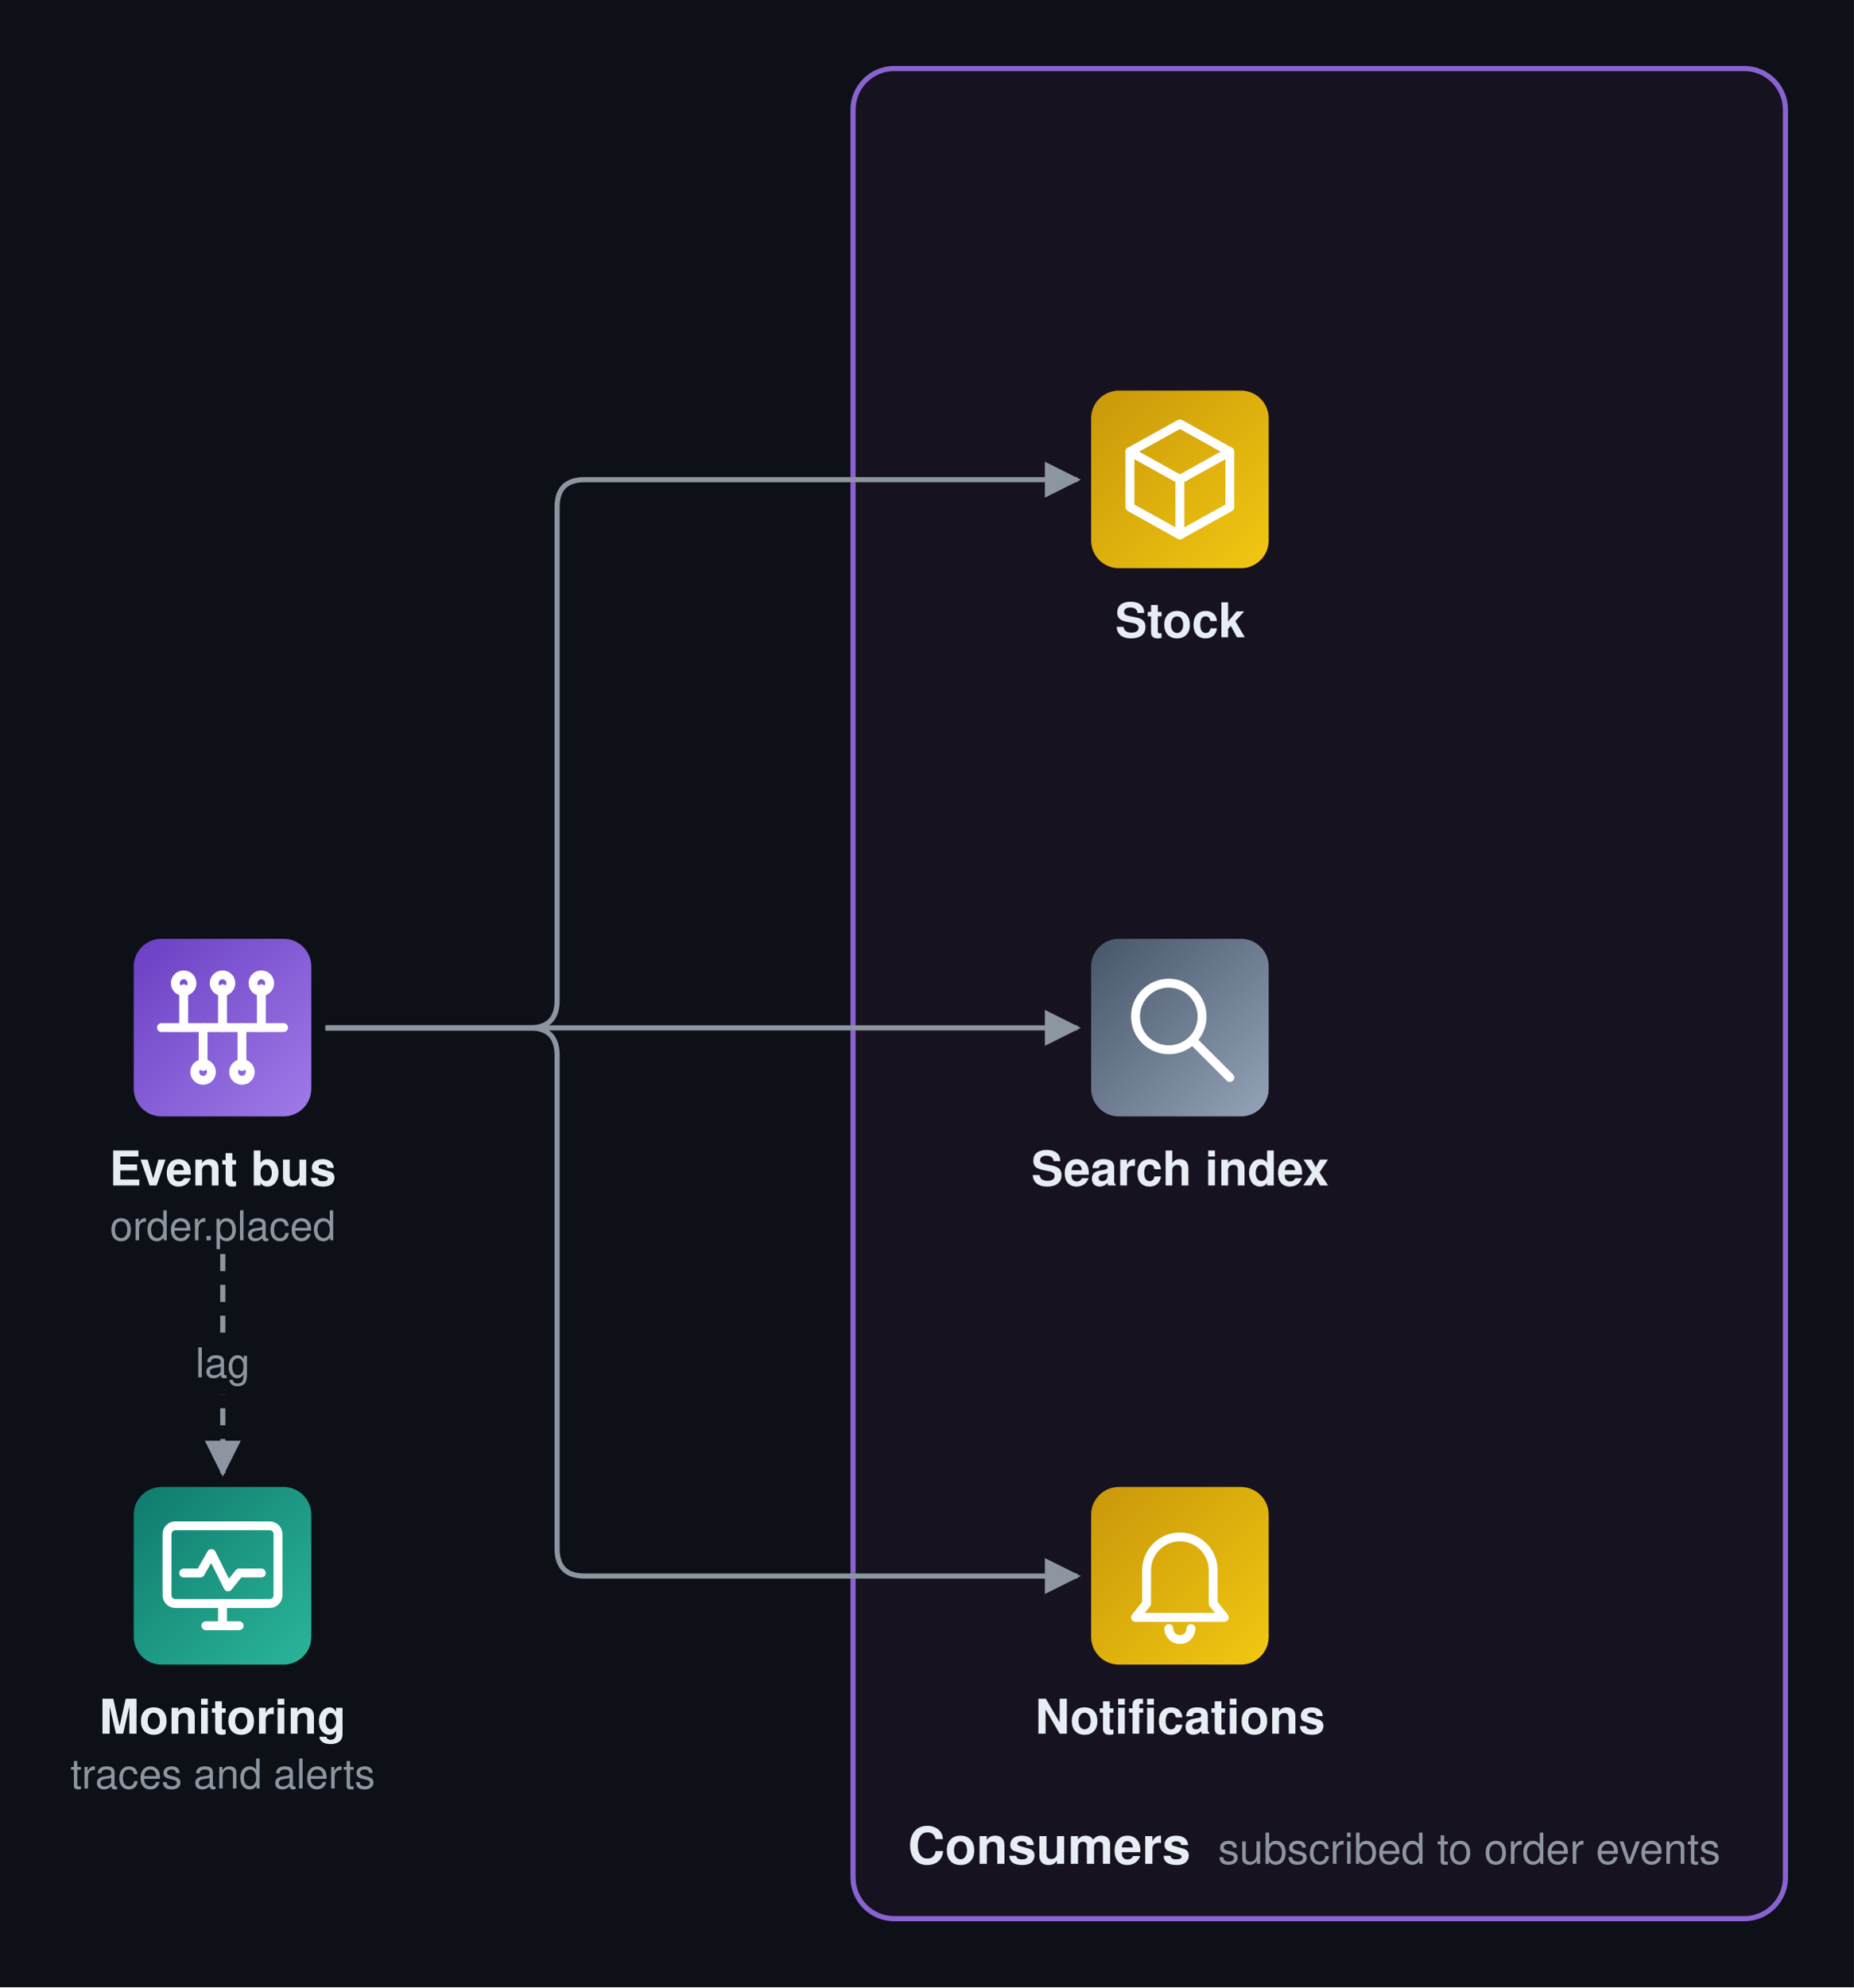
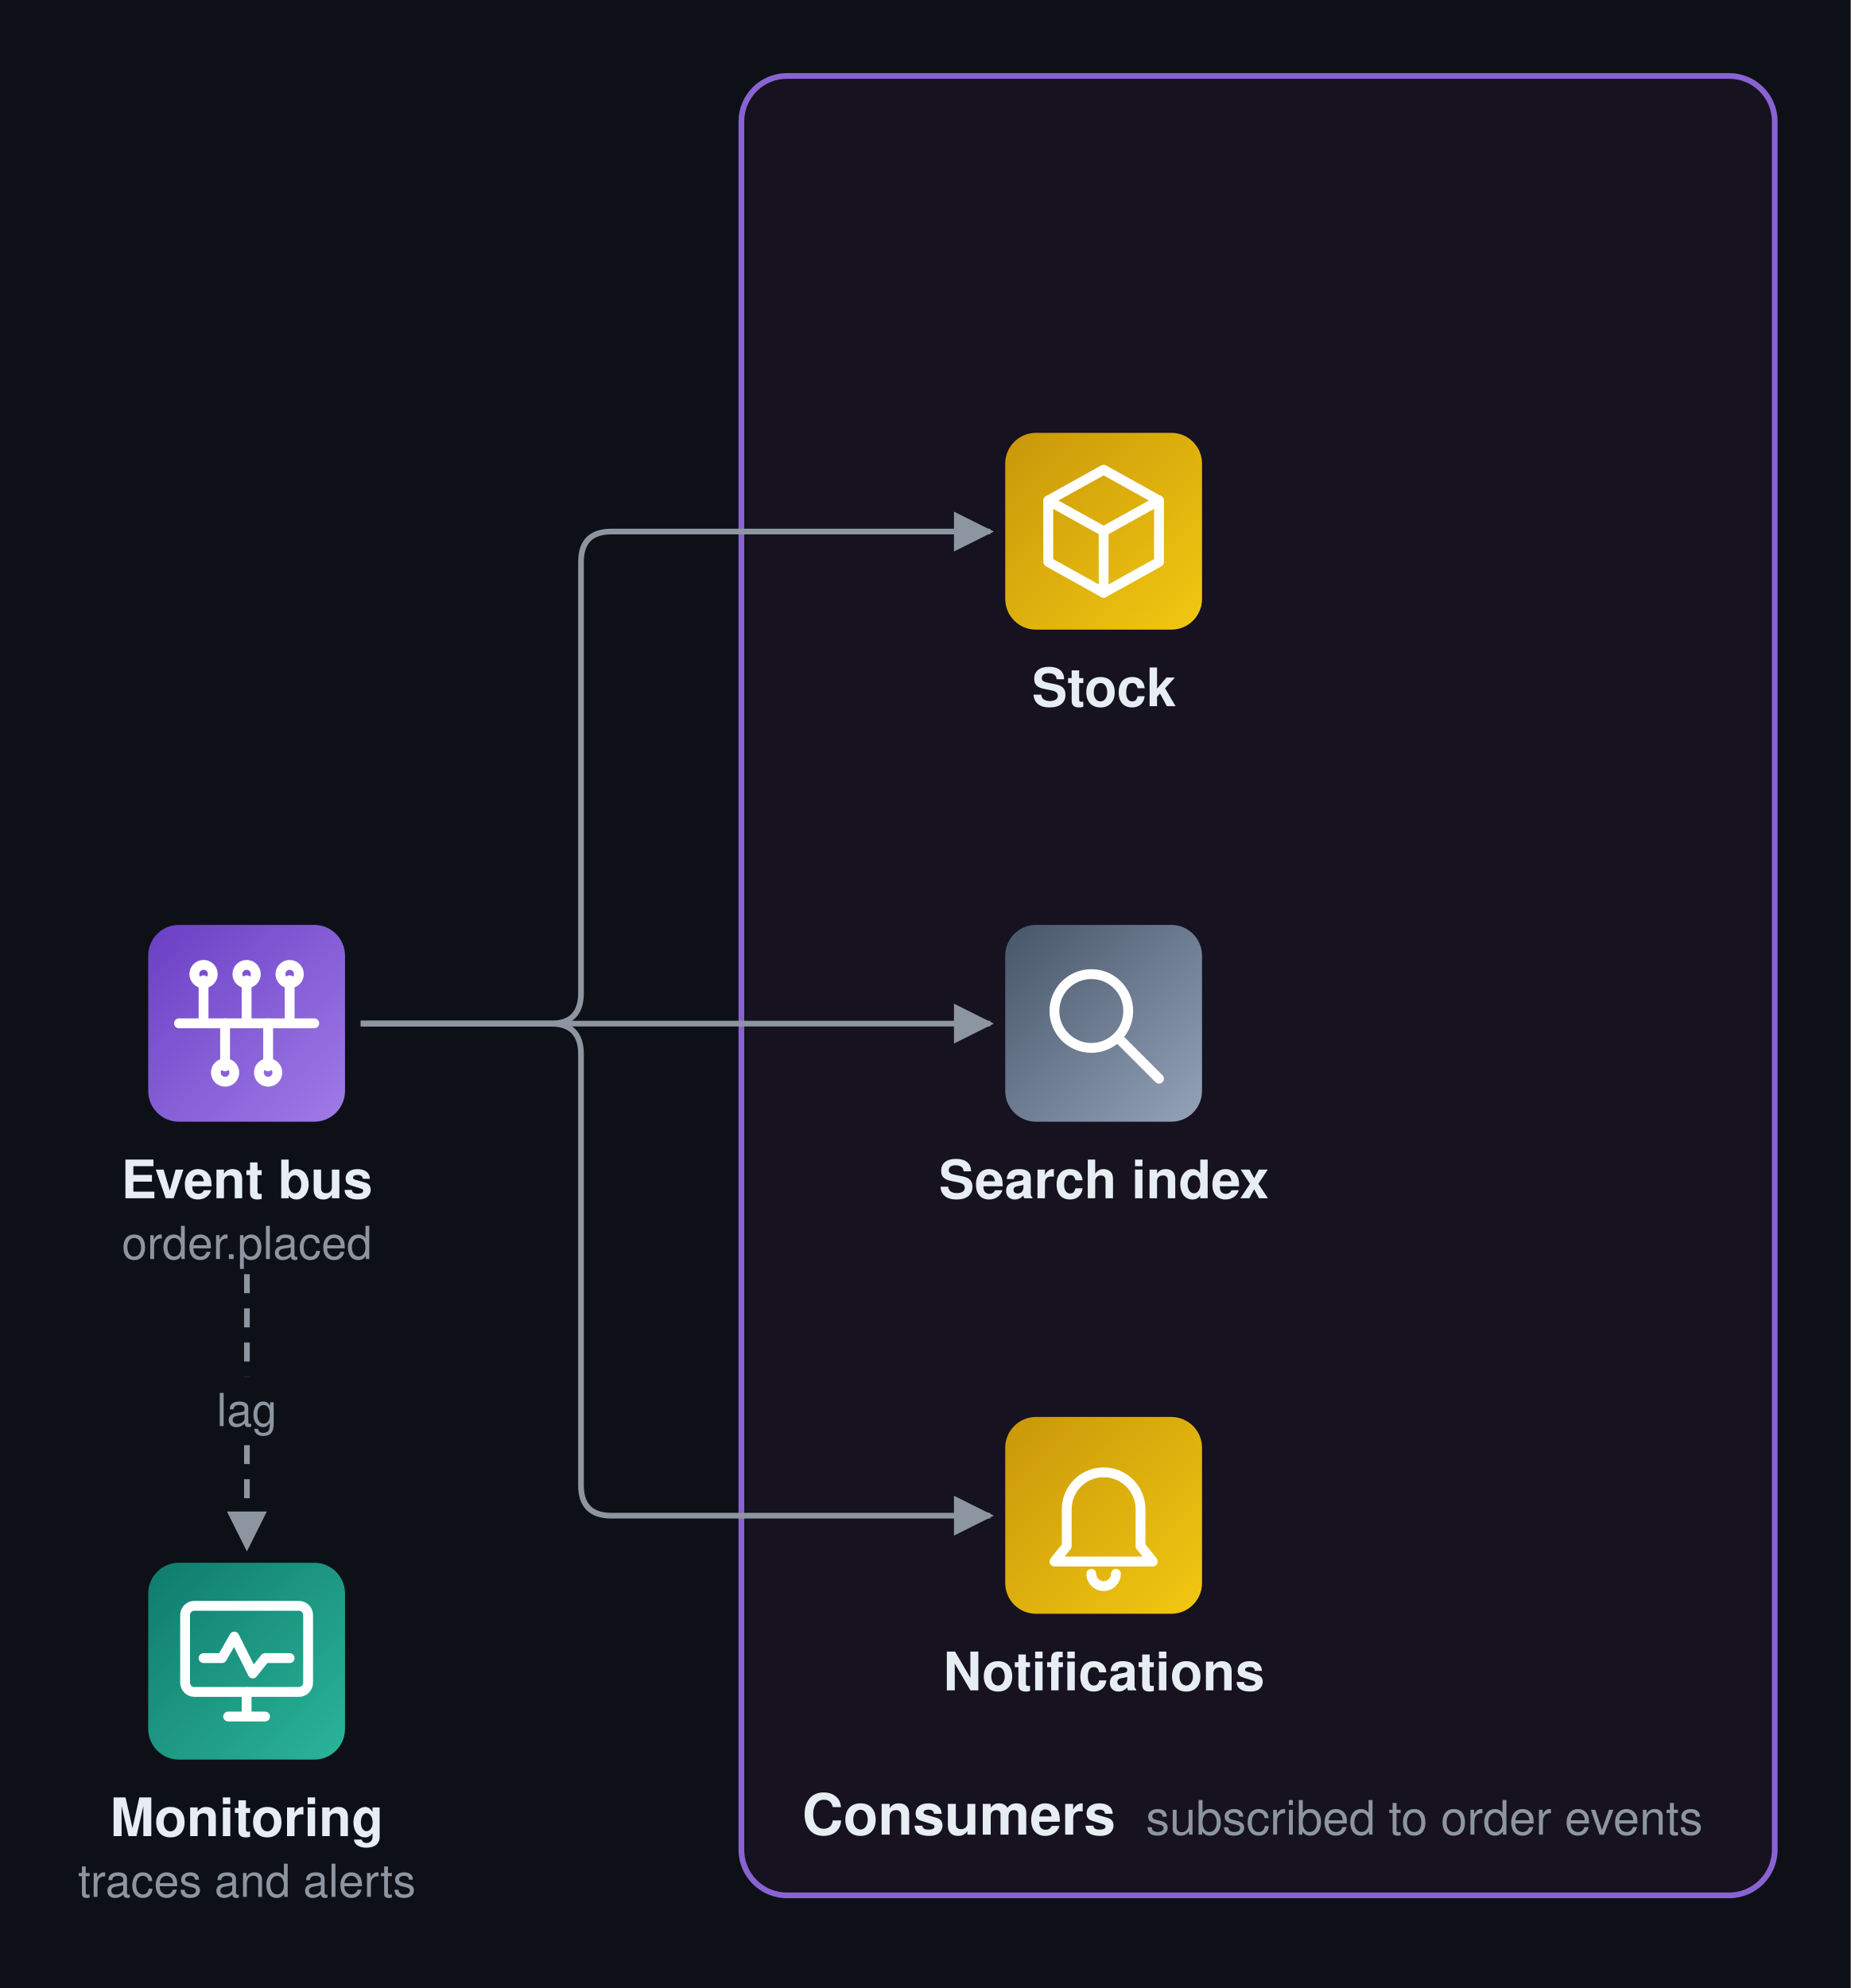
- <svg xmlns="http://www.w3.org/2000/svg" viewBox="-65.04 -140 541.24 580" width="541.24" height="580" font-family="-apple-system, BlinkMacSystemFont, 'Segoe UI', Helvetica, Arial, sans-serif" role="img" aria-labelledby="event-driven-consumers-dark-title" aria-describedby="event-driven-consumers-dark-desc">
+ <svg xmlns="http://www.w3.org/2000/svg" viewBox="-65.04 -140 487.49 523.6" width="487.49" height="523.6" font-family="-apple-system, BlinkMacSystemFont, 'Segoe UI', Helvetica, Arial, sans-serif" role="img" aria-labelledby="event-driven-consumers-dark-title" aria-describedby="event-driven-consumers-dark-desc">
  <defs>
    <linearGradient id="tile-amber" x1="0" y1="0" x2="1" y2="1">
      <stop offset="0" stop-color="#c9970a" />
      <stop offset="1" stop-color="#f2c811" />
    </linearGradient>
    <linearGradient id="tile-slate" x1="0" y1="0" x2="1" y2="1">
      <stop offset="0" stop-color="#475569" />
      <stop offset="1" stop-color="#94a3b8" />
    </linearGradient>
    <linearGradient id="tile-teal" x1="0" y1="0" x2="1" y2="1">
      <stop offset="0" stop-color="#0f7b6c" />
      <stop offset="1" stop-color="#2bb59a" />
    </linearGradient>
    <linearGradient id="tile-violet" x1="0" y1="0" x2="1" y2="1">
      <stop offset="0" stop-color="#6a3fc4" />
      <stop offset="1" stop-color="#a07be8" />
    </linearGradient>
  </defs>
-   <rect x="-65.04" y="-140" width="541.24" height="580" fill="#0d1117" />
+   <rect x="-65.04" y="-140" width="487.49" height="523.6" fill="#0d1117" />
  <g class="dg-body">
    <g class="grp" data-id="consumers" id="g-consumers">
-       <rect x="184" y="-120" width="272.2" height="540" rx="12" stroke-width="1.5" fill="#16121f" stroke="#8a63d2" />
-       <text class="gtitle" x="200" y="404" font-size="15" font-weight="600" fill="#e6edf3">Consumers<tspan class="gsub" dx="8" font-size="12.5" font-weight="400" fill="#8d96a0">subscribed to order events</tspan>
+       <rect x="130.25" y="-120" width="272.2" height="479.2" rx="12" stroke-width="1.5" fill="#16121f" stroke="#8a63d2" />
+       <text class="gtitle" x="146.25" y="343.2" font-size="15" font-weight="600" fill="#e6edf3">Consumers<tspan class="gsub" dx="8" font-size="12.5" font-weight="400" fill="#8d96a0">subscribed to order events</tspan>
      </text>
    </g>
    <g class="edge" id="e-bus-_stock" data-id="bus-&gt;stock" data-from="bus" data-to="stock">
-       <path class="base" d="M30 160 L89.6 160 Q97.6 160 97.6 152 L97.6 8 Q97.6 0 105.6 0 L249.5 0" fill="none" stroke-width="1.5" stroke="#8d96a0" />
-       <path class="head" d="M250.5 0L240 5.25L240 -5.25z" fill="#8d96a0" />
+       <path class="base" d="M30 129.6 L80 129.6 Q88 129.6 88 121.6 L88 8 Q88 0 96 0 L195.8 0" fill="none" stroke-width="1.5" stroke="#8d96a0" />
+       <path class="head" d="M196.75 0L186.25 5.25L186.25 -5.25z" fill="#8d96a0" />
    </g>
    <g class="edge" id="e-bus-_search" data-id="bus-&gt;search" data-from="bus" data-to="search">
-       <path class="base" d="M30 160 L249.5 160" fill="none" stroke-width="1.5" stroke="#8d96a0" />
-       <path class="head" d="M250.5 160L240 165.25L240 154.75z" fill="#8d96a0" />
+       <path class="base" d="M30 129.6 L195.8 129.6" fill="none" stroke-width="1.5" stroke="#8d96a0" />
+       <path class="head" d="M196.75 129.6L186.25 134.85L186.25 124.35z" fill="#8d96a0" />
    </g>
    <g class="edge" id="e-bus-_notify" data-id="bus-&gt;notify" data-from="bus" data-to="notify">
-       <path class="base" d="M30 160 L89.6 160 Q97.6 160 97.6 168 L97.6 312 Q97.6 320 105.6 320 L249.5 320" fill="none" stroke-width="1.5" stroke="#8d96a0" />
-       <path class="head" d="M250.5 320L240 325.25L240 314.75z" fill="#8d96a0" />
+       <path class="base" d="M30 129.6 L80 129.6 Q88 129.6 88 137.6 L88 251.2 Q88 259.2 96 259.2 L195.8 259.2" fill="none" stroke-width="1.5" stroke="#8d96a0" />
+       <path class="head" d="M196.75 259.2L186.25 264.45L186.25 253.95z" fill="#8d96a0" />
    </g>
    <g class="edge" id="e-bus-_monitor" data-id="bus-&gt;monitor" data-from="bus" data-to="monitor">
-       <path class="base" d="M0 226 L0 290" fill="none" stroke-width="1.5" stroke-dasharray="5 4" stroke="#8d96a0" />
-       <path class="head" d="M0 291L-5.25 280.5L5.25 280.5z" fill="#8d96a0" />
+       <path class="base" d="M0 195.6 L0 267.6" fill="none" stroke-width="1.5" stroke-dasharray="5 4" stroke="#8d96a0" />
+       <path class="head" d="M0 268.6L-5.25 258.1L5.25 258.1z" fill="#8d96a0" />
    </g>
    <g class="labels">
      <g class="elab" data-edge="bus-&gt;monitor">
-         <rect x="-13.35" y="249" width="26.7" height="18" rx="4" fill="#0d1117" />
-         <text class="elabel" x="0" y="262" font-size="12" text-anchor="middle" fill="#8d96a0">lag</text>
+         <rect x="-13.35" y="222.6" width="26.7" height="18" rx="4" fill="#0d1117" />
+         <text class="elabel" x="0" y="235.6" font-size="12" text-anchor="middle" fill="#8d96a0">lag</text>
      </g>
    </g>
    <g class="node" id="n-stock" data-id="stock">
-       <g class="tile" transform="translate(253.5 -26) scale(0.81)">
+       <g class="tile" transform="translate(199.75 -26) scale(0.81)">
        <rect width="64" height="64" rx="10" fill="url(#tile-amber)" />
        <g class="glyph" fill="none" stroke="#fff" stroke-width="3.2" stroke-linecap="round" stroke-linejoin="round">
          <path d="M32 12 50 22v20L32 52 14 42V22z" />
          <path d="M14 22l18 10 18-10M32 32v20" />
        </g>
      </g>
-       <text class="ntitle" x="279.5" y="46" font-size="14" font-weight="600" text-anchor="middle" fill="#e6edf3">Stock</text>
+       <text class="ntitle" x="225.75" y="46" font-size="14" font-weight="600" text-anchor="middle" fill="#e6edf3">Stock</text>
    </g>
    <g class="node" id="n-search" data-id="search">
-       <g class="tile" transform="translate(253.5 134) scale(0.81)">
+       <g class="tile" transform="translate(199.75 103.6) scale(0.81)">
        <rect width="64" height="64" rx="10" fill="url(#tile-slate)" />
        <g class="glyph" fill="none" stroke="#fff" stroke-width="3.2" stroke-linecap="round" stroke-linejoin="round">
          <circle cx="28" cy="28" r="12" />
          <path d="M37 37l13 13" />
        </g>
      </g>
-       <text class="ntitle" x="279.5" y="206" font-size="14" font-weight="600" text-anchor="middle" fill="#e6edf3">Search index</text>
+       <text class="ntitle" x="225.75" y="175.6" font-size="14" font-weight="600" text-anchor="middle" fill="#e6edf3">Search index</text>
    </g>
    <g class="node" id="n-notify" data-id="notify">
-       <g class="tile" transform="translate(253.5 294) scale(0.81)">
+       <g class="tile" transform="translate(199.75 233.2) scale(0.81)">
        <rect width="64" height="64" rx="10" fill="url(#tile-amber)" />
        <g class="glyph" fill="none" stroke="#fff" stroke-width="3.2" stroke-linecap="round" stroke-linejoin="round">
          <path d="M20 42V30a12 12 0 0 1 24 0v12l4 5H16z" />
          <path d="M28 51a4 4 0 0 0 8 0" />
        </g>
      </g>
-       <text class="ntitle" x="279.5" y="366" font-size="14" font-weight="600" text-anchor="middle" fill="#e6edf3">Notifications</text>
+       <text class="ntitle" x="225.75" y="305.2" font-size="14" font-weight="600" text-anchor="middle" fill="#e6edf3">Notifications</text>
    </g>
    <g class="node" id="n-bus" data-id="bus">
-       <g class="tile" transform="translate(-26 134) scale(0.81)">
+       <g class="tile" transform="translate(-26 103.6) scale(0.81)">
        <rect width="64" height="64" rx="10" fill="url(#tile-violet)" />
        <g class="glyph" fill="none" stroke="#fff" stroke-width="3.2" stroke-linecap="round" stroke-linejoin="round">
          <path d="M10 32h44" />
          <path d="M18 18v14M32 18v14M46 18v14M25 46V32M39 46V32" />
          <circle cx="18" cy="16" r="3" />
          <circle cx="32" cy="16" r="3" />
          <circle cx="46" cy="16" r="3" />
          <circle cx="25" cy="48" r="3" />
          <circle cx="39" cy="48" r="3" />
        </g>
      </g>
-       <text class="ntitle" x="0" y="206" font-size="14" font-weight="600" text-anchor="middle" fill="#e6edf3">Event bus</text>
-       <text class="nsub" x="0" y="222" font-size="12" text-anchor="middle" fill="#8d96a0">order.placed</text>
+       <text class="ntitle" x="0" y="175.6" font-size="14" font-weight="600" text-anchor="middle" fill="#e6edf3">Event bus</text>
+       <text class="nsub" x="0" y="191.6" font-size="12" text-anchor="middle" fill="#8d96a0">order.placed</text>
    </g>
    <g class="node" id="n-monitor" data-id="monitor">
-       <g class="tile" transform="translate(-26 294) scale(0.81)">
+       <g class="tile" transform="translate(-26 271.6) scale(0.81)">
        <rect width="64" height="64" rx="10" fill="url(#tile-teal)" />
        <g class="glyph" fill="none" stroke="#fff" stroke-width="3.2" stroke-linecap="round" stroke-linejoin="round">
          <rect x="12" y="14" width="40" height="28" rx="3" />
          <path d="M26 50h12M32 42v8" />
          <path d="M18 31h6l4-7 6 12 4-5h8" />
        </g>
      </g>
-       <text class="ntitle" x="0" y="366" font-size="14" font-weight="600" text-anchor="middle" fill="#e6edf3">Monitoring</text>
-       <text class="nsub" x="0" y="382" font-size="12" text-anchor="middle" fill="#8d96a0">traces and alerts</text>
+       <text class="ntitle" x="0" y="343.6" font-size="14" font-weight="600" text-anchor="middle" fill="#e6edf3">Monitoring</text>
+       <text class="nsub" x="0" y="359.6" font-size="12" text-anchor="middle" fill="#8d96a0">traces and alerts</text>
    </g>
  </g>
</svg>
